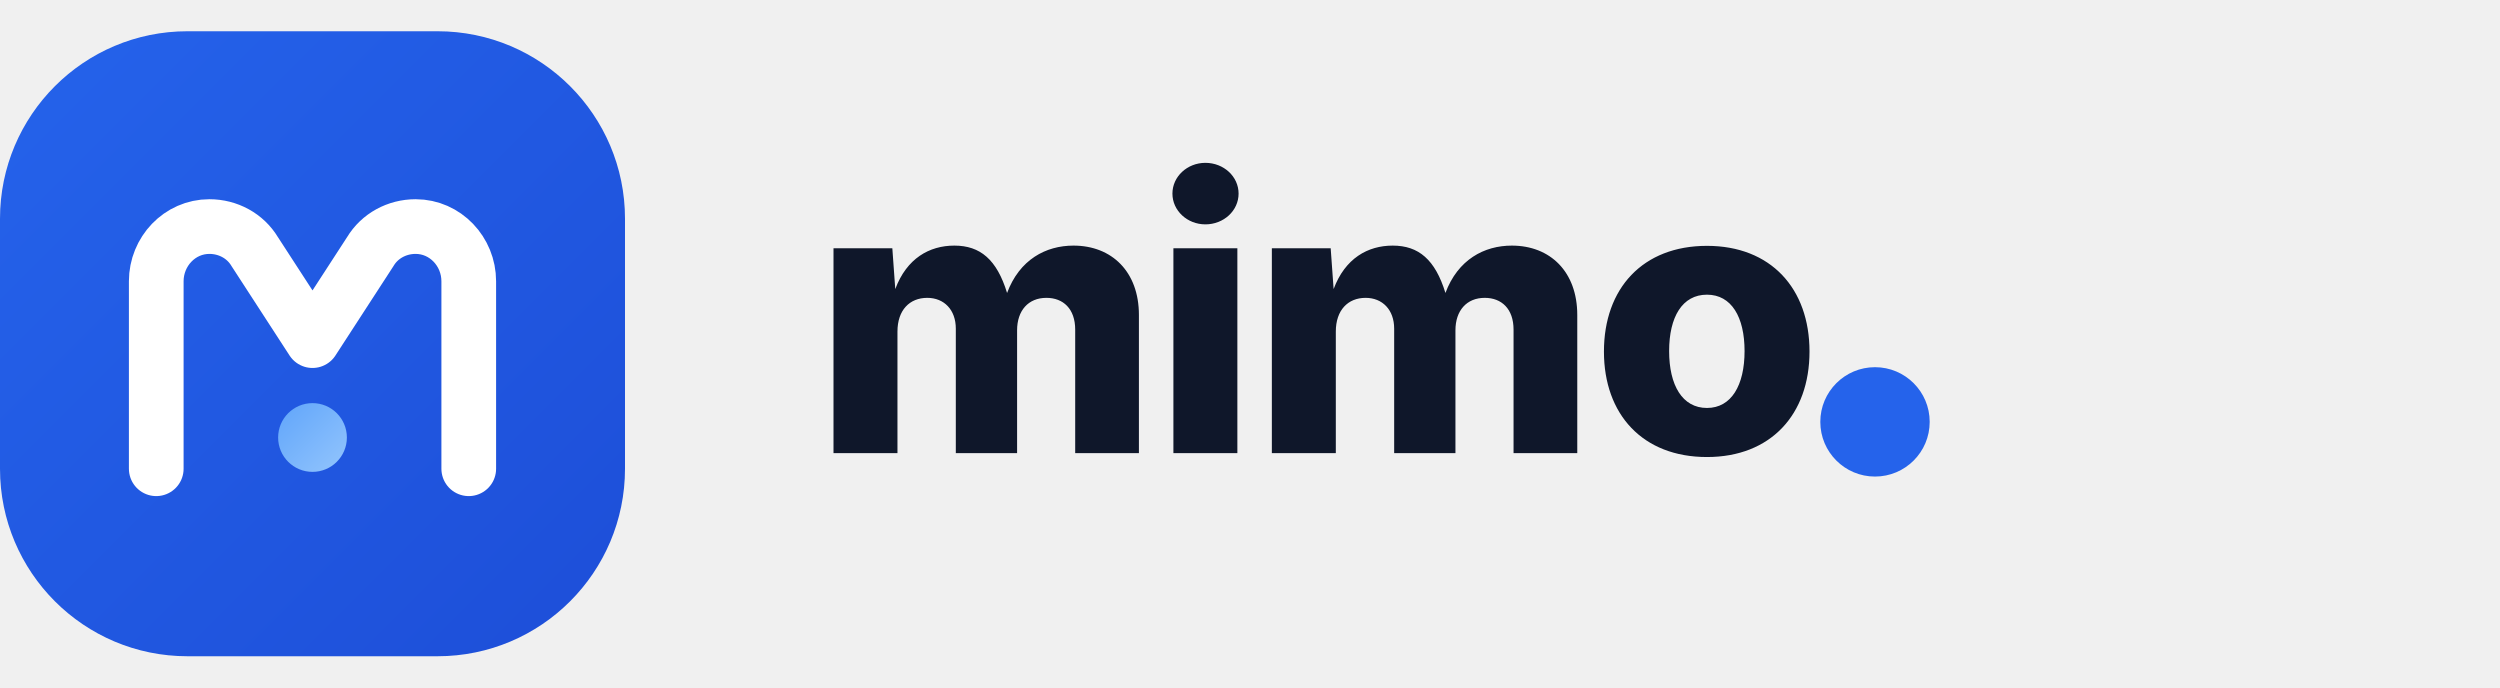
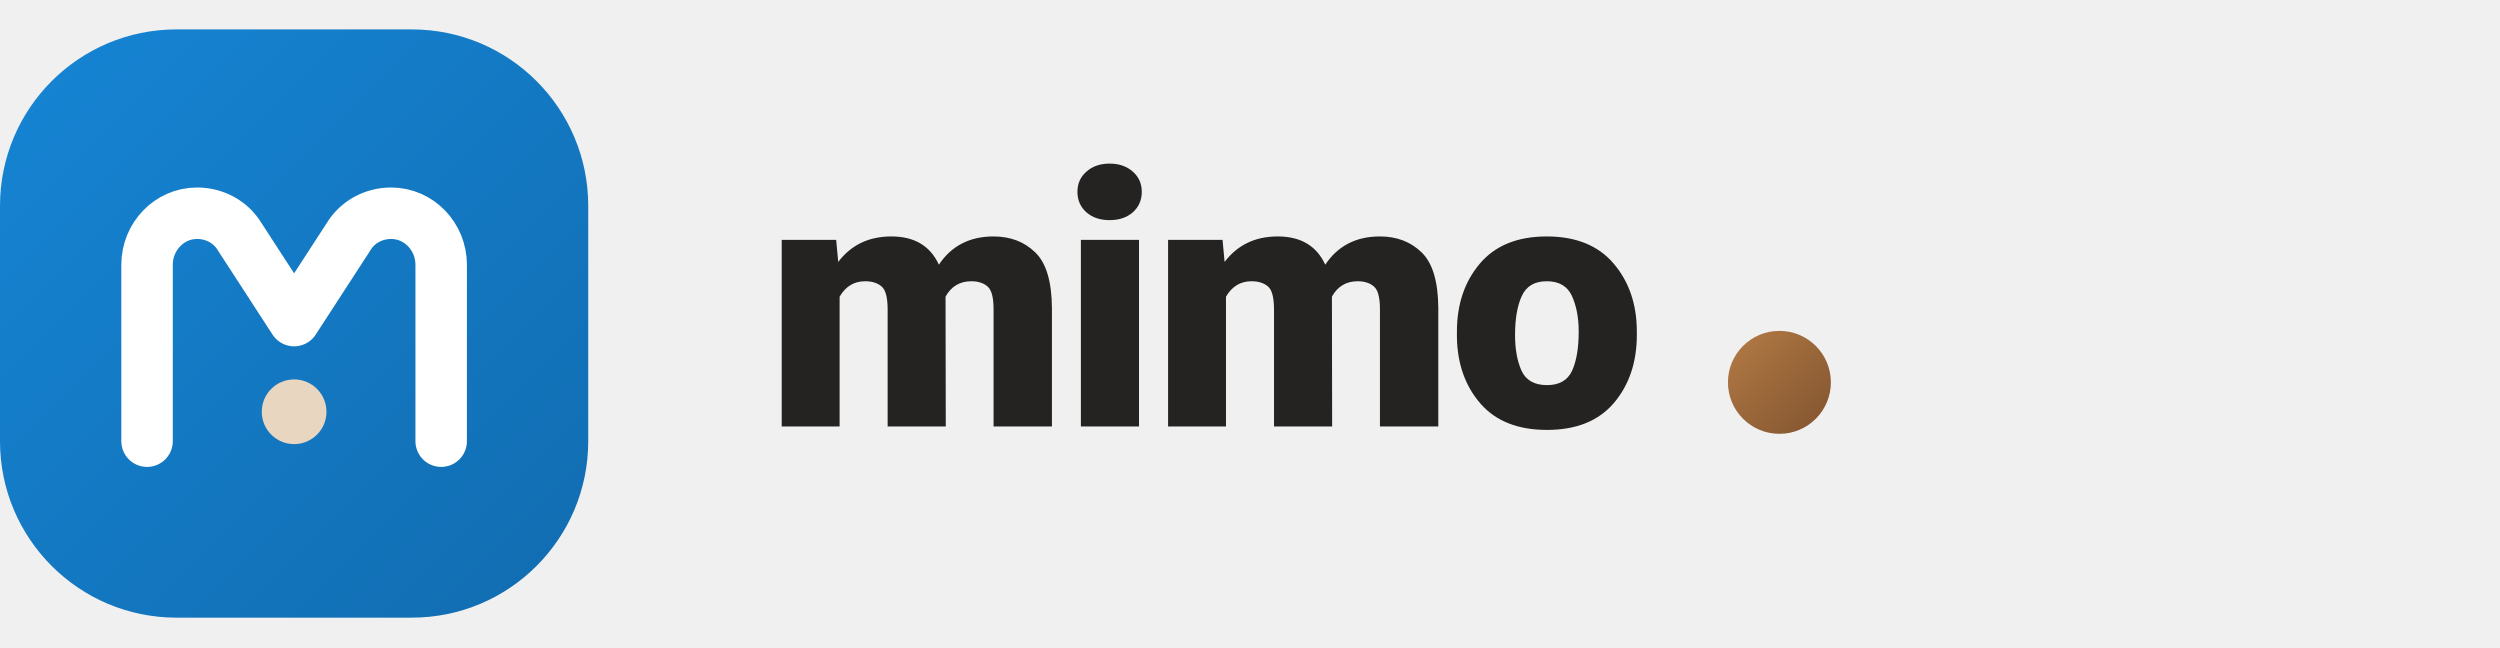
- <svg xmlns="http://www.w3.org/2000/svg" viewBox="0 0 160 44" fill="none">
+ <svg xmlns="http://www.w3.org/2000/svg" viewBox="0 0 170 44" fill="none">
  <defs>
    <linearGradient id="logoIconGrad" x1="0%" y1="0%" x2="100%" y2="100%">
-       <stop offset="0%" stop-color="#2563EB" />
-       <stop offset="100%" stop-color="#1D4ED8" />
+       <stop offset="0%" stop-color="#1685D5" />
+       <stop offset="100%" stop-color="#116CB0" />
    </linearGradient>
-     <linearGradient id="logoDotGrad" x1="0%" y1="0%" x2="100%" y2="100%">
-       <stop offset="0%" stop-color="#60A5FA" />
-       <stop offset="100%" stop-color="#93C5FD" />
+     <linearGradient id="caramelGrad" x1="0%" y1="0%" x2="100%" y2="100%">
+       <stop offset="0%" stop-color="#B47B45" />
+       <stop offset="100%" stop-color="#80532F" />
    </linearGradient>
  </defs>
  <g transform="translate(0, 2)">
    <rect width="40" height="40" rx="12" fill="url(#logoIconGrad)" />
    <path d="M10 28V16C10 14.1 11.5 12.5 13.4 12.5C14.6 12.5 15.7 13.1 16.3 14.1L20 19.8L23.7 14.1C24.3 13.1 25.4 12.5 26.6 12.5C28.5 12.5 30 14.1 30 16V28" stroke="#FFFFFF" stroke-width="3.5" stroke-linecap="round" stroke-linejoin="round" />
-     <circle cx="20" cy="26" r="2.2" fill="url(#logoDotGrad)" />
+     <circle cx="20" cy="26" r="2.2" fill="#E8D6C0" />
  </g>
-   <text x="52" y="29" font-family="Plus Jakarta Sans, Inter, -apple-system, BlinkMacSystemFont, 'Segoe UI', Roboto, sans-serif" font-size="24" font-weight="800" letter-spacing="-0.5px" fill="#0F172A">
+   <text x="52" y="29" font-family="'Plus Jakarta Sans', -apple-system, BlinkMacSystemFont, 'Segoe UI', Roboto, sans-serif" font-size="24" font-weight="800" letter-spacing="-0.5px" fill="#242321">
    mimo
  </text>
-   <circle cx="120" cy="27" r="3.5" fill="#2563EB" />
+   <circle cx="121" cy="26" r="3.5" fill="url(#caramelGrad)" />
</svg>
